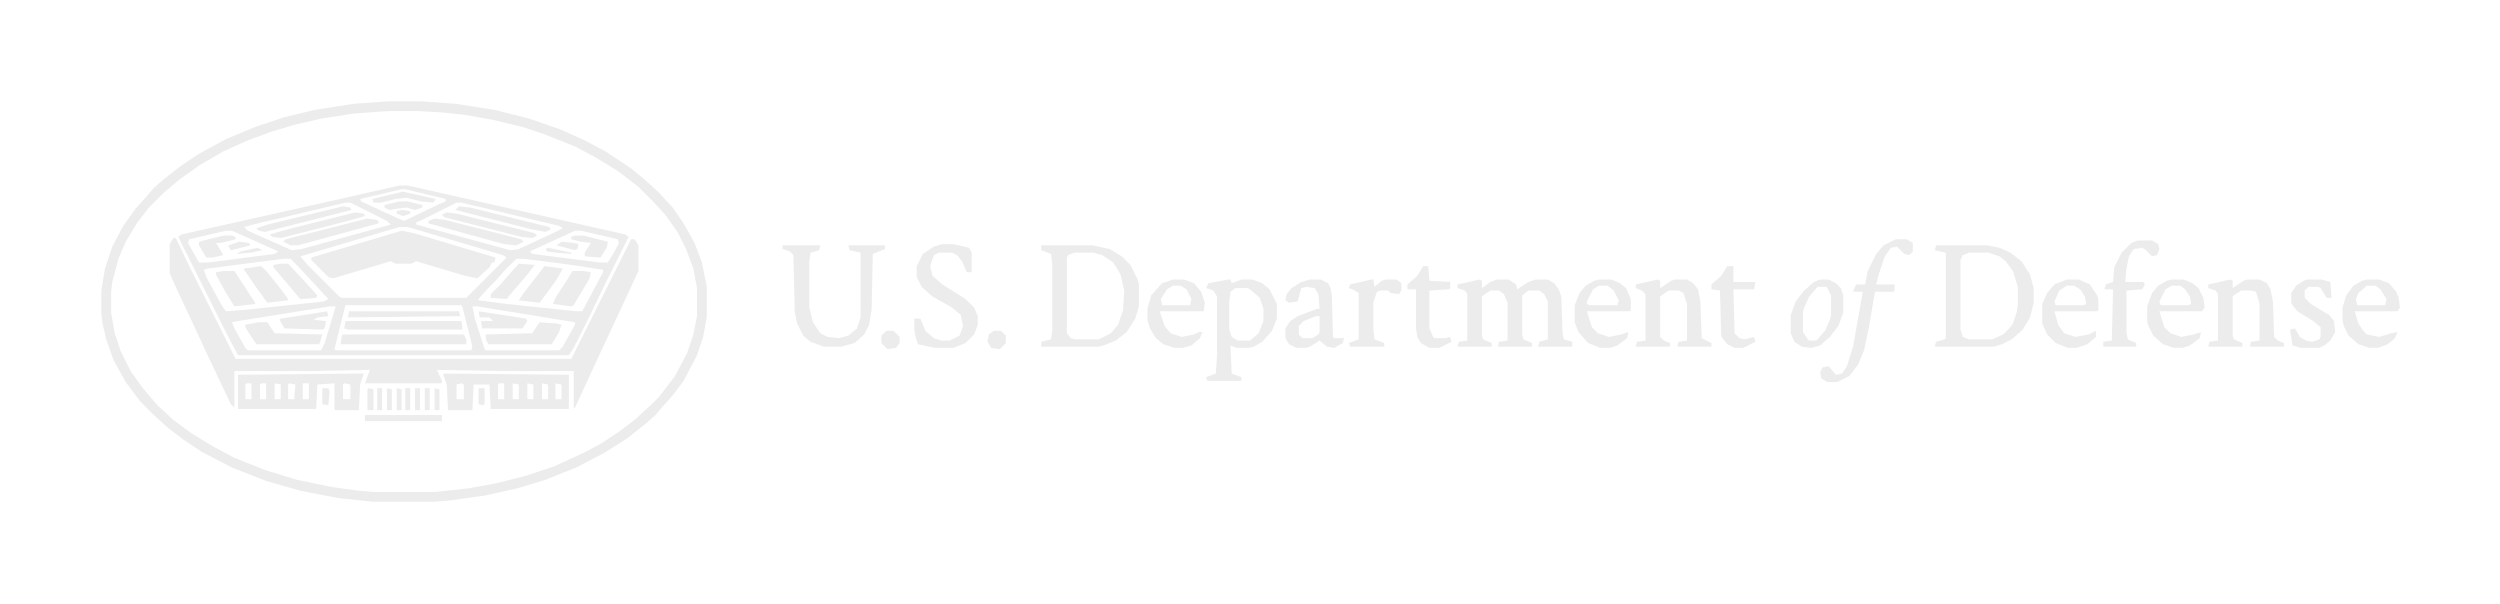
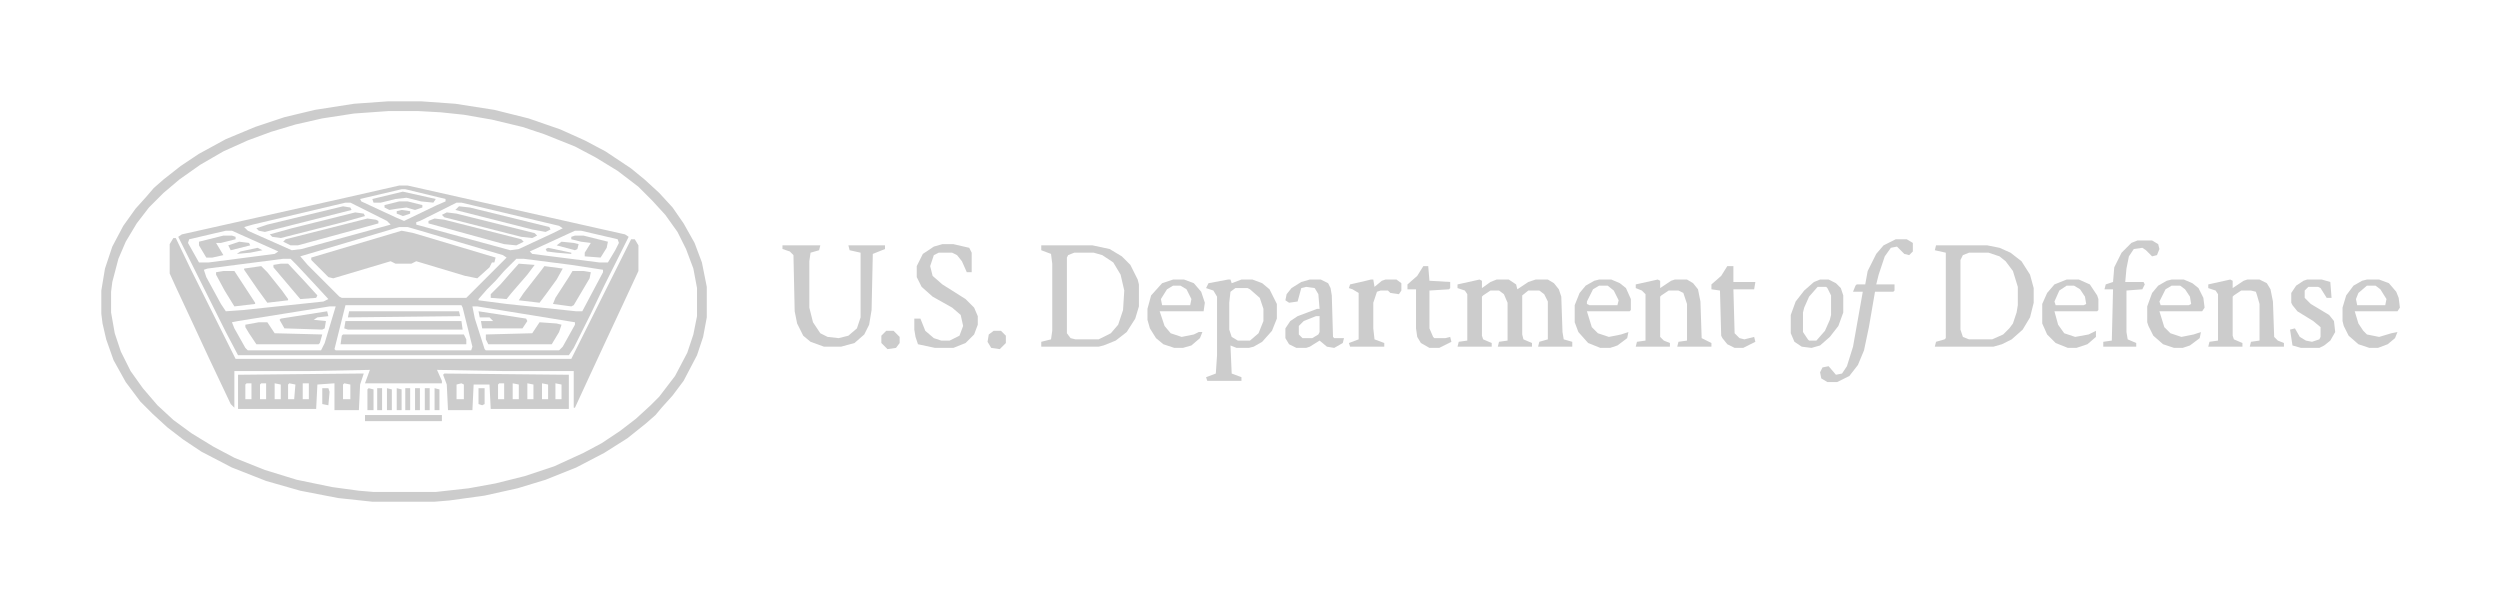
<svg xmlns="http://www.w3.org/2000/svg" version="1.1" viewBox="0 0 2048 494" width="200%" height="auto">
-   <path transform="translate(327,152)" d="m0 0h7l178 40 3 2-20 40-11 23-14 28-4 6h-271l-10-19-39-78 3-2 134-30zm2 3-34 8 1 2 28 13 7 3 27-13 7-3v-2l-33-8zm-46 11-76 18-7 2 3 3 36 16 8-1 73-20-3-3-30-15zm91 0-30 15-3 1v2l77 21 7-1 28-13 8-4-3-2-80-19zm-47 20-81 24 6 7 26 26 2 1h102l33-33-3-2-71-21-7-2zm-142 3-30 7-1 3 9 16h8l54-7 3-2-38-17zm286 0-37 17 2 2 55 7h7l6-10 3-6-1-3-30-7zm-48 23-10 10-7 8-7 7-7 8v1l23 3 57 6h5l17-32v-2l-26-4-39-5zm-191 0-62 8-3 1 2 6 12 22 4 6 14-1 66-7 4-2-12-13-14-15-5-5zm51 38-9 36 1 1h111l1-3-8-32-1-2zm104 1 2 10 8 25 1 1h60l3-3 10-18v-2l-80-13zm-117 0-75 12-5 1 2 5 9 16 2 2h60l3-6 9-30z" fill="#ececec" />
-   <path transform="translate(318,83)" d="m0 0h27l28 2 32 5 28 7 26 9 20 9 17 9 21 14 11 9 12 11 11 12 9 13 9 16 6 16 4 20v25l-3 16-5 15-11 21-9 12-9 10-5 6-8 7-15 12-19 12-23 12-25 10-23 7-27 6-29 4-12 1h-51l-28-3-31-6-28-8-28-11-25-13-15-10-13-10-12-11-10-10-12-16-10-18-6-17-3-13-1-8v-19l3-18 6-18 9-17 10-14 9-10 6-7 8-7 14-11 15-10 22-12 24-10 24-8 25-6 32-5zm0 8-28 2-26 4-22 5-20 6-19 7-20 9-19 11-17 12-13 11-12 12-10 13-9 15-6 14-5 19-1 8v17l3 17 5 15 8 16 10 14 12 14 13 12 15 11 18 11 17 9 25 10 26 8 29 6 22 3 12 1h51l27-3 22-4 24-6 24-8 24-11 15-8 15-10 13-10 12-11 7-7 13-17 10-19 5-15 3-15v-23l-3-16-6-16-7-14-10-14-11-12-11-11-17-13-18-11-17-9-25-10-18-6-25-6-23-4-19-2-18-1z" fill="#ececec" />
-   <path transform="translate(142,195)" d="m0 0h2l12 25 37 74h275l49-98h3l3 5v21l-13 28-14 30-13 28-12 26h-1v-30h-56l-56-1 4 9v2h-63l4-11-51 1h-60v30l-3-3-18-38-13-28-14-30-5-11v-24z" fill="#ececec" />
-   <path transform="translate(329,189)" d="m0 0 10 2 67 20-1 4h-2l-2 4-10 9-10-2-40-12-4 2h-13l-4-2-47 14-4-1-14-14v-2z" fill="#ececec" />
-   <path transform="translate(1586,201)" d="m0 0h42l10 2 9 4 9 7 7 11 3 11v12l-3 12-6 10-9 8-8 4-7 2h-48l1-4 7-2 1-1v-70l-9-2zm27 6-5 2-2 4v57l2 6 5 2h19l9-4 5-5 3-4 3-9 1-6v-15l-4-13-6-8-5-4-9-3z" fill="#ececec" />
-   <path transform="translate(853,201)" d="m0 0h42l14 3 10 6 7 7 6 12 1 4v18l-3 10-7 11-9 7-10 4-4 1h-47v-4l8-2 1-7v-55l-1-8-8-3zm27 6-5 2-1 2v62l3 4 4 1h19l10-5 6-7 4-12 1-16-3-13-6-10-9-6-7-2z" fill="#ececec" />
-   <path transform="translate(1212,229)" d="m0 0 2 1v6l7-5 5-2h10l6 4 1 4 9-6 6-2h10l5 3 4 5 2 6 1 29 1 6 7 2v4h-28l1-4 7-2v-31l-3-6-4-3h-9l-5 4v32l1 4 7 3v3h-28l1-4 7-1v-31l-3-7-4-3h-7l-6 4-1 1v32l1 3 7 3v3h-28l1-4 7-1v-38l-2-3-6-2v-3l9-2z" fill="#ececec" />
-   <path transform="translate(364,306)" d="m0 0 102 1v28h-64l-1-20h-13l-1 21h-20l-1-21-3-8zm45 8-1 1v12h5v-13zm11 0v13h5v-12zm12 0v13h5v-12zm12 0v13h5v-12zm11 0v13h5v-12zm-77 0-4 1v12h6v-12z" fill="#ececec" />
-   <path transform="translate(294,306)" d="m0 0h4l-3 9-1 21h-20v-22l-14 1-1 20h-64v-28zm-92 8-1 1v12h5v-13zm12 0-1 1v12h5v-13zm11 0v13h5v-12zm12 0-1 1v12h5l1-12zm11 0v13h5v-13zm34 0-1 1v12h6v-12z" fill="#ececec" />
-   <path transform="translate(641,201)" d="m0 0h31l-1 4-7 2-1 7v38l3 12 6 9 6 3 9 1 8-2 7-6 3-9v-53l-9-2-1-4h30v3l-10 4-1 46-2 12-4 8-8 7-11 3h-14l-11-4-6-5-5-10-2-10-1-46-3-3-6-2z" fill="#ececec" />
-   <path transform="translate(1006,229)" d="m0 0h2l1 3 8-3h9l8 3 6 5 6 12v12l-4 10-8 9-7 4-4 1h-10l-5-2 1 23 8 3v3h-28l-1-3 8-3 1-15v-48l-3-5-6-2 2-4zm6 7-4 3-1 9v22l2 6 5 3h10l7-6 4-10v-10l-3-9-8-7-2-1z" fill="#ececec" />
-   <path transform="translate(772,200)" d="m0 0h9l13 3 2 4v16h-4l-4-9-4-5-4-2h-11l-4 2-3 9 2 8 8 7 19 12 7 7 3 7v7l-3 8-7 7-10 4h-15l-14-3-2-6-1-6v-9h5l4 10 7 6 6 2h7l8-4 3-8-2-9-7-6-16-9-9-8-4-8v-9l5-10 9-6z" fill="#ececec" />
-   <path transform="translate(1827,229)" d="m0 0 2 1v6l9-6 3-1h10l6 3 3 5 2 10 1 29 3 3 5 2v3h-28l1-4 7-1v-30l-2-7-1-3-4-1h-8l-6 4-1 1v32l1 3 7 3v3h-28l1-4 7-1v-38l-2-3-6-2v-3z" fill="#ececec" />
-   <path transform="translate(1358,229)" d="m0 0 2 1v6l9-6 3-1h10l5 3 4 5 2 10 1 30 8 4v3h-28l1-4 7-1v-30l-3-9-4-2h-8l-6 4-1 1v33l3 3 5 2v3h-28l1-4 7-1v-38l-3-3-5-2v-3z" fill="#ececec" />
-   <path transform="translate(1553,196)" d="m0 0h9l5 3v7l-3 3-4-1-6-6-5 1-5 7-5 15-2 8h15v5l-1 1h-15l-5 29-4 19-5 12-7 9-10 5h-8l-5-3-1-5 2-4 5-1 6 7 5-1 4-6 5-16 8-45h-8l2-5 1-1h7l2-11 7-14 6-7z" fill="#ececec" />
-   <path transform="translate(1073,229)" d="m0 0h9l6 3 2 4 1 6 1 34 1 1h8l-1 4-7 4-6-1-6-5-8 5-3 1h-8l-6-3-3-5v-8l4-6 6-4 16-6h2l-1-12-3-5-7-1-4 1-3 11-7 1-3-2 1-5 4-5 8-5zm5 30-10 4-4 4v7l3 3h8l5-3 1-2v-13z" fill="#ececec" />
-   <path transform="translate(1939,229)" d="m0 0h10l8 3 6 7 2 5 1 8-2 3h-35l3 10 4 6 3 3 10 2 10-3 5-1-2 5-6 5-8 3h-7l-9-3-8-7-4-8-1-4v-11l3-10 6-8 7-4zm0 5-7 6-2 5 1 5h23l1-5-5-8-4-3z" fill="#ececec" />
-   <path transform="translate(961,229)" d="m0 0h9l8 3 6 7 3 9-1 7h-36l4 12 5 6 9 3 10-2 4-2h3l-2 5-7 6-7 2h-7l-9-3-6-5-5-8-2-7v-9l3-11 9-10zm0 5-5 3-5 8 1 5h23l1-5-4-8-5-3z" fill="#ececec" />
-   <path transform="translate(1693,229)" d="m0 0h10l9 4 6 9 1 3v9l-1 1h-35l3 11 5 7 9 3 11-2 6-3v5l-7 6-9 3h-7l-10-4-7-7-4-9v-16l4-9 6-7zm0 5-6 4-4 9 1 3h23l2-1-1-6-4-6-5-3z" fill="#ececec" />
-   <path transform="translate(1779,229)" d="m0 0h10l7 3 5 4 4 8 1 8-2 3h-35l4 13 5 5 9 3 10-2 6-2-1 5-8 6-6 2h-7l-9-3-8-7-4-8-1-3v-13l4-11 5-6 7-4zm0 5-5 3-5 10 1 3h23l2-1-1-6-4-6-4-3z" fill="#ececec" />
-   <path transform="translate(1310,229)" d="m0 0h10l7 3 5 4 4 9v9l-1 1h-35l4 13 5 5 9 3 10-2 6-2-1 5-8 6-6 2h-8l-10-4-8-9-3-8v-14l4-10 5-6 7-4zm0 5-5 3-5 10v2l2 1h23l1-4-4-8-5-4z" fill="#ececec" />
-   <path transform="translate(1751,197)" d="m0 0h12l5 3 1 4-2 5-4 1-5-5-3-2-7 1-4 6-2 10-1 11h15l1 2-2 4-13 1v34l1 6 7 3v3h-27v-4l7-1 1-42h-7l1-4 6-2 1-12 6-12 8-8z" fill="#ececec" />
-   <path transform="translate(1491,229)" d="m0 0h7l6 3 4 4 2 6v14l-4 11-7 9-8 7-7 2-8-1-6-4-3-7v-15l4-11 7-9 8-7zm-2 6-7 8-4 9-1 4v16l4 6 1 1h6l7-8 4-9 1-4v-16l-3-6-1-1z" fill="#ececec" />
-   <path transform="translate(1890,229)" d="m0 0h12l7 2 1 13h-4l-5-8-2-1h-8l-3 3v6l5 5 15 9 4 5 1 9-4 7-5 4-4 2h-15l-7-2-2-13 4-1 4 7 5 3 5 1 6-2 1-2v-8l-6-5-13-8-4-5-1-2v-8l4-6 6-4z" fill="#ececec" />
-   <path transform="translate(1123,229)" d="m0 0h2l1 6 6-5 3-1h9l4 3v6l-2 3-7-1-2-2h-6l-3 1-3 9v21l1 9 8 3v3h-28l-1-3 8-3v-38l-5-3-3-1 1-3 13-3z" fill="#ececec" />
-   <path transform="translate(1415,218)" d="m0 0h5v13h18l-1 6h-17l1 36 4 4 4 1 8-2 1 4-10 5h-7l-6-3-4-5-1-2-1-37-7-1v-4l8-7z" fill="#ececec" />
-   <path transform="translate(1166,218)" d="m0 0h4l1 12 17 1v5l-1 1-16 1v31l3 7 1 1h9l4-1 1 4-10 5h-8l-7-4-3-5-1-7v-32h-7v-4l8-7z" fill="#ececec" />
-   <path transform="translate(281,274)" d="m0 0h99l2 4v4h-103l1-7z" fill="#ececec" />
-   <path transform="translate(442,264)" d="m0 0 14 1 4 1-2 6-6 10h-52l-2-4v-4l38-1z" fill="#ececec" />
-   <path transform="translate(212,264)" d="m0 0h7l6 9 39 1-2 7-1 1h-51l-6-9-3-5v-2z" fill="#ececec" />
-   <path transform="translate(283,263)" d="m0 0h95l1 7h-94l-3-1z" fill="#ececec" />
-   <path transform="translate(214,218)" d="m0 0 5 5 12 15 5 7v1l-17 2-8-11-11-16v-1z" fill="#ececec" />
-   <path transform="translate(446,218)" d="m0 0 15 2-5 9-8 11-6 8-17-2 4-6 14-18z" fill="#ececec" />
-   <path transform="translate(183,222)" d="m0 0h9l17 26v1l-17 2-8-13-7-13v-2z" fill="#ececec" />
-   <path transform="translate(469,222)" d="m0 0h9l6 1-1 5-13 22-2 1-15-2 2-5 11-17z" fill="#ececec" />
-   <path transform="translate(301,179)" d="m0 0 7 1 2 1v2l-66 18h-6l-6-3 2-2z" fill="#ececec" />
-   <path transform="translate(356,179)" d="m0 0 8 1 63 16 2 2-6 3-10-1-62-17v-2z" fill="#ececec" />
-   <path transform="translate(425,216)" d="m0 0 13 1-6 8-13 15-4 5-13-1v-3l8-8 7-8z" fill="#ececec" />
-   <path transform="translate(230,216)" d="m0 0h6l14 15 10 11-1 2-13 1-22-26v-2z" fill="#ececec" />
-   <path transform="translate(286,255)" d="m0 0h90l1 4-92 1z" fill="#ececec" />
-   <path transform="translate(392,255)" d="m0 0 39 6 1 2-4 6h-33l-1-6h10l-3-3h-8z" fill="#ececec" />
-   <path transform="translate(268,255)" d="m0 0 1 4-9 1-3 2 10 1-1 6-2 1-31-1-4-7 1-1z" fill="#ececec" />
-   <path transform="translate(366,174)" d="m0 0 8 1 64 16 2 2-4 2-9-1-63-16-2-2z" fill="#ececec" />
-   <path transform="translate(291,174)" d="m0 0 7 1 1 2-18 5-51 13-7-1-2-2 18-5z" fill="#ececec" />
-   <path transform="translate(376,169)" d="m0 0 9 1 65 16 1 2-4 2-11-2-63-16z" fill="#ececec" />
-   <path transform="translate(281,169)" d="m0 0 6 1 1 2-71 18-5-1-2-2 9-3z" fill="#ececec" />
-   <path transform="translate(299,340)" d="m0 0h63v5h-63z" fill="#ececec" />
-   <path transform="translate(471,193)" d="m0 0h7l20 5-1 5-5 8-13-1v-3l5-8-8-1-8-2v-2z" fill="#ececec" />
-   <path transform="translate(183,193)" d="m0 0h7l3 1v2l-12 3h-4l6 10-9 2h-5l-6-10v-3z" fill="#ececec" />
-   <path transform="translate(330,157)" d="m0 0 27 6-2 3-10-1-12-3-9 1-12 3h-6l-1-3z" fill="#ececec" />
-   <path transform="translate(726,271)" d="m0 0h6l5 5v5l-3 4-7 1-5-5v-6z" fill="#ececec" />
-   <path transform="translate(814,271)" d="m0 0h6l4 4v6l-5 5-7-1-3-5 1-6z" fill="#ececec" />
-   <path transform="translate(327,165)" d="m0 0h7l12 3v2l-6 2-7-2-8 1-6 1-4-2v-2z" fill="#ececec" />
-   <path transform="translate(302,318)" d="m0 0 4 1v17h-5v-17z" fill="#ececec" />
-   <path transform="translate(348,318)" d="m0 0h4v18h-4z" fill="#ececec" />
-   <path transform="translate(340,318)" d="m0 0h4v18h-4z" fill="#ececec" />
-   <path transform="translate(332,318)" d="m0 0h4v18h-4z" fill="#ececec" />
-   <path transform="translate(309,318)" d="m0 0h4v18h-4z" fill="#ececec" />
-   <path transform="translate(356,318)" d="m0 0 4 1v17h-4z" fill="#ececec" />
-   <path transform="translate(325,318)" d="m0 0 4 1v17h-4z" fill="#ececec" />
-   <path transform="translate(317,318)" d="m0 0 4 1v17h-4z" fill="#ececec" />
-   <path transform="translate(264,318)" d="m0 0h5l1 3-1 11-5-1z" fill="#ececec" />
-   <path transform="translate(460,198)" d="m0 0 10 1 4 1-1 4-2 1-15-4z" fill="#ececec" />
-   <path transform="translate(196,198)" d="m0 0 8 1 1 2-16 4-2-4z" fill="#ececec" />
-   <path transform="translate(392,318)" d="m0 0h5v13l-2 1-3-1z" fill="#ececec" />
-   <path transform="translate(449,203)" d="m0 0 19 4v1l-12-1-8-1-1-2z" fill="#ececec" />
-   <path transform="translate(211,203)" d="m0 0 4 2-10 2-11 1 3-2z" fill="#ececec" />
-   <path transform="translate(329,172)" d="m0 0 7 1v2l-6 2-5-2v-2z" fill="#ececec" />
+   <path transform="translate(327,152)" d="m0 0h7l178 40 3 2-20 40-11 23-14 28-4 6h-271l-10-19-39-78 3-2 134-30zm2 3-34 8 1 2 28 13 7 3 27-13 7-3v-2l-33-8zm-46 11-76 18-7 2 3 3 36 16 8-1 73-20-3-3-30-15zm91 0-30 15-3 1v2l77 21 7-1 28-13 8-4-3-2-80-19zm-47 20-81 24 6 7 26 26 2 1h102l33-33-3-2-71-21-7-2zm-142 3-30 7-1 3 9 16h8l54-7 3-2-38-17zm286 0-37 17 2 2 55 7h7l6-10 3-6-1-3-30-7zm-48 23-10 10-7 8-7 7-7 8v1l23 3 57 6h5l17-32v-2l-26-4-39-5zm-191 0-62 8-3 1 2 6 12 22 4 6 14-1 66-7 4-2-12-13-14-15-5-5zm51 38-9 36 1 1h111l1-3-8-32-1-2zm104 1 2 10 8 25 1 1h60l3-3 10-18v-2l-80-13zm-117 0-75 12-5 1 2 5 9 16 2 2h60l3-6 9-30z" fill="#cccccc" />
+   <path transform="translate(318,83)" d="m0 0h27l28 2 32 5 28 7 26 9 20 9 17 9 21 14 11 9 12 11 11 12 9 13 9 16 6 16 4 20v25l-3 16-5 15-11 21-9 12-9 10-5 6-8 7-15 12-19 12-23 12-25 10-23 7-27 6-29 4-12 1h-51l-28-3-31-6-28-8-28-11-25-13-15-10-13-10-12-11-10-10-12-16-10-18-6-17-3-13-1-8v-19l3-18 6-18 9-17 10-14 9-10 6-7 8-7 14-11 15-10 22-12 24-10 24-8 25-6 32-5zm0 8-28 2-26 4-22 5-20 6-19 7-20 9-19 11-17 12-13 11-12 12-10 13-9 15-6 14-5 19-1 8v17l3 17 5 15 8 16 10 14 12 14 13 12 15 11 18 11 17 9 25 10 26 8 29 6 22 3 12 1h51l27-3 22-4 24-6 24-8 24-11 15-8 15-10 13-10 12-11 7-7 13-17 10-19 5-15 3-15v-23l-3-16-6-16-7-14-10-14-11-12-11-11-17-13-18-11-17-9-25-10-18-6-25-6-23-4-19-2-18-1z" fill="#cccccc" />
+   <path transform="translate(142,195)" d="m0 0h2l12 25 37 74h275l49-98h3l3 5v21l-13 28-14 30-13 28-12 26h-1v-30h-56l-56-1 4 9v2h-63l4-11-51 1h-60v30l-3-3-18-38-13-28-14-30-5-11v-24z" fill="#cccccc" />
+   <path transform="translate(329,189)" d="m0 0 10 2 67 20-1 4h-2l-2 4-10 9-10-2-40-12-4 2h-13l-4-2-47 14-4-1-14-14v-2z" fill="#cccccc" />
+   <path transform="translate(1586,201)" d="m0 0h42l10 2 9 4 9 7 7 11 3 11v12l-3 12-6 10-9 8-8 4-7 2h-48l1-4 7-2 1-1v-70l-9-2zm27 6-5 2-2 4v57l2 6 5 2h19l9-4 5-5 3-4 3-9 1-6v-15l-4-13-6-8-5-4-9-3z" fill="#cccccc" />
+   <path transform="translate(853,201)" d="m0 0h42l14 3 10 6 7 7 6 12 1 4v18l-3 10-7 11-9 7-10 4-4 1h-47v-4l8-2 1-7v-55l-1-8-8-3zm27 6-5 2-1 2v62l3 4 4 1h19l10-5 6-7 4-12 1-16-3-13-6-10-9-6-7-2z" fill="#cccccc" />
+   <path transform="translate(1212,229)" d="m0 0 2 1v6l7-5 5-2h10l6 4 1 4 9-6 6-2h10l5 3 4 5 2 6 1 29 1 6 7 2v4h-28l1-4 7-2v-31l-3-6-4-3h-9l-5 4v32l1 4 7 3v3h-28l1-4 7-1v-31l-3-7-4-3h-7l-6 4-1 1v32l1 3 7 3v3h-28l1-4 7-1v-38l-2-3-6-2v-3l9-2z" fill="#cccccc" />
+   <path transform="translate(364,306)" d="m0 0 102 1v28h-64l-1-20h-13l-1 21h-20l-1-21-3-8zm45 8-1 1v12h5v-13zm11 0v13h5v-12zm12 0v13h5v-12zm12 0v13h5v-12zm11 0v13h5v-12zm-77 0-4 1v12h6v-12z" fill="#cccccc" />
+   <path transform="translate(294,306)" d="m0 0h4l-3 9-1 21h-20v-22l-14 1-1 20h-64v-28zm-92 8-1 1v12h5v-13zm12 0-1 1v12h5v-13zm11 0v13h5v-12zm12 0-1 1v12h5l1-12zm11 0v13h5v-13zm34 0-1 1v12h6v-12z" fill="#cccccc" />
+   <path transform="translate(641,201)" d="m0 0h31l-1 4-7 2-1 7v38l3 12 6 9 6 3 9 1 8-2 7-6 3-9v-53l-9-2-1-4h30v3l-10 4-1 46-2 12-4 8-8 7-11 3h-14l-11-4-6-5-5-10-2-10-1-46-3-3-6-2z" fill="#cccccc" />
+   <path transform="translate(1006,229)" d="m0 0h2l1 3 8-3h9l8 3 6 5 6 12v12l-4 10-8 9-7 4-4 1h-10l-5-2 1 23 8 3v3h-28l-1-3 8-3 1-15v-48l-3-5-6-2 2-4zm6 7-4 3-1 9v22l2 6 5 3h10l7-6 4-10v-10l-3-9-8-7-2-1z" fill="#cccccc" />
+   <path transform="translate(772,200)" d="m0 0h9l13 3 2 4v16h-4l-4-9-4-5-4-2h-11l-4 2-3 9 2 8 8 7 19 12 7 7 3 7v7l-3 8-7 7-10 4h-15l-14-3-2-6-1-6v-9h5l4 10 7 6 6 2h7l8-4 3-8-2-9-7-6-16-9-9-8-4-8v-9l5-10 9-6z" fill="#cccccc" />
+   <path transform="translate(1827,229)" d="m0 0 2 1v6l9-6 3-1h10l6 3 3 5 2 10 1 29 3 3 5 2v3h-28l1-4 7-1v-30l-2-7-1-3-4-1h-8l-6 4-1 1v32l1 3 7 3v3h-28l1-4 7-1v-38l-2-3-6-2v-3z" fill="#cccccc" />
+   <path transform="translate(1358,229)" d="m0 0 2 1v6l9-6 3-1h10l5 3 4 5 2 10 1 30 8 4v3h-28l1-4 7-1v-30l-3-9-4-2h-8l-6 4-1 1v33l3 3 5 2v3h-28l1-4 7-1v-38l-3-3-5-2v-3z" fill="#cccccc" />
+   <path transform="translate(1553,196)" d="m0 0h9l5 3v7l-3 3-4-1-6-6-5 1-5 7-5 15-2 8h15v5l-1 1h-15l-5 29-4 19-5 12-7 9-10 5h-8l-5-3-1-5 2-4 5-1 6 7 5-1 4-6 5-16 8-45h-8l2-5 1-1h7l2-11 7-14 6-7z" fill="#cccccc" />
+   <path transform="translate(1073,229)" d="m0 0h9l6 3 2 4 1 6 1 34 1 1h8l-1 4-7 4-6-1-6-5-8 5-3 1h-8l-6-3-3-5v-8l4-6 6-4 16-6h2l-1-12-3-5-7-1-4 1-3 11-7 1-3-2 1-5 4-5 8-5zm5 30-10 4-4 4v7l3 3h8l5-3 1-2v-13z" fill="#cccccc" />
+   <path transform="translate(1939,229)" d="m0 0h10l8 3 6 7 2 5 1 8-2 3h-35l3 10 4 6 3 3 10 2 10-3 5-1-2 5-6 5-8 3h-7l-9-3-8-7-4-8-1-4v-11l3-10 6-8 7-4zm0 5-7 6-2 5 1 5h23l1-5-5-8-4-3z" fill="#cccccc" />
+   <path transform="translate(961,229)" d="m0 0h9l8 3 6 7 3 9-1 7h-36l4 12 5 6 9 3 10-2 4-2h3l-2 5-7 6-7 2h-7l-9-3-6-5-5-8-2-7v-9l3-11 9-10zm0 5-5 3-5 8 1 5h23l1-5-4-8-5-3z" fill="#cccccc" />
+   <path transform="translate(1693,229)" d="m0 0h10l9 4 6 9 1 3v9l-1 1h-35l3 11 5 7 9 3 11-2 6-3v5l-7 6-9 3h-7l-10-4-7-7-4-9v-16l4-9 6-7zm0 5-6 4-4 9 1 3h23l2-1-1-6-4-6-5-3z" fill="#cccccc" />
+   <path transform="translate(1779,229)" d="m0 0h10l7 3 5 4 4 8 1 8-2 3h-35l4 13 5 5 9 3 10-2 6-2-1 5-8 6-6 2h-7l-9-3-8-7-4-8-1-3v-13l4-11 5-6 7-4zm0 5-5 3-5 10 1 3h23l2-1-1-6-4-6-4-3z" fill="#cccccc" />
+   <path transform="translate(1310,229)" d="m0 0h10l7 3 5 4 4 9v9l-1 1h-35l4 13 5 5 9 3 10-2 6-2-1 5-8 6-6 2h-8l-10-4-8-9-3-8v-14l4-10 5-6 7-4zm0 5-5 3-5 10v2l2 1h23l1-4-4-8-5-4z" fill="#cccccc" />
+   <path transform="translate(1751,197)" d="m0 0h12l5 3 1 4-2 5-4 1-5-5-3-2-7 1-4 6-2 10-1 11h15l1 2-2 4-13 1v34l1 6 7 3v3h-27v-4l7-1 1-42h-7l1-4 6-2 1-12 6-12 8-8z" fill="#cccccc" />
+   <path transform="translate(1491,229)" d="m0 0h7l6 3 4 4 2 6v14l-4 11-7 9-8 7-7 2-8-1-6-4-3-7v-15l4-11 7-9 8-7zm-2 6-7 8-4 9-1 4v16l4 6 1 1h6l7-8 4-9 1-4v-16l-3-6-1-1z" fill="#cccccc" />
+   <path transform="translate(1890,229)" d="m0 0h12l7 2 1 13h-4l-5-8-2-1h-8l-3 3v6l5 5 15 9 4 5 1 9-4 7-5 4-4 2h-15l-7-2-2-13 4-1 4 7 5 3 5 1 6-2 1-2v-8l-6-5-13-8-4-5-1-2v-8l4-6 6-4z" fill="#cccccc" />
+   <path transform="translate(1123,229)" d="m0 0h2l1 6 6-5 3-1h9l4 3v6l-2 3-7-1-2-2h-6l-3 1-3 9v21l1 9 8 3v3h-28l-1-3 8-3v-38l-5-3-3-1 1-3 13-3z" fill="#cccccc" />
+   <path transform="translate(1415,218)" d="m0 0h5v13h18l-1 6h-17l1 36 4 4 4 1 8-2 1 4-10 5h-7l-6-3-4-5-1-2-1-37-7-1v-4l8-7z" fill="#cccccc" />
+   <path transform="translate(1166,218)" d="m0 0h4l1 12 17 1v5l-1 1-16 1v31l3 7 1 1h9l4-1 1 4-10 5h-8l-7-4-3-5-1-7v-32h-7v-4l8-7z" fill="#cccccc" />
+   <path transform="translate(281,274)" d="m0 0h99l2 4v4h-103l1-7z" fill="#cccccc" />
+   <path transform="translate(442,264)" d="m0 0 14 1 4 1-2 6-6 10h-52l-2-4v-4l38-1z" fill="#cccccc" />
+   <path transform="translate(212,264)" d="m0 0h7l6 9 39 1-2 7-1 1h-51l-6-9-3-5v-2z" fill="#cccccc" />
+   <path transform="translate(283,263)" d="m0 0h95l1 7h-94l-3-1z" fill="#cccccc" />
+   <path transform="translate(214,218)" d="m0 0 5 5 12 15 5 7v1l-17 2-8-11-11-16v-1z" fill="#cccccc" />
+   <path transform="translate(446,218)" d="m0 0 15 2-5 9-8 11-6 8-17-2 4-6 14-18z" fill="#cccccc" />
+   <path transform="translate(183,222)" d="m0 0h9l17 26v1l-17 2-8-13-7-13v-2z" fill="#cccccc" />
+   <path transform="translate(469,222)" d="m0 0h9l6 1-1 5-13 22-2 1-15-2 2-5 11-17z" fill="#cccccc" />
+   <path transform="translate(301,179)" d="m0 0 7 1 2 1v2l-66 18h-6l-6-3 2-2z" fill="#cccccc" />
+   <path transform="translate(356,179)" d="m0 0 8 1 63 16 2 2-6 3-10-1-62-17v-2z" fill="#cccccc" />
+   <path transform="translate(425,216)" d="m0 0 13 1-6 8-13 15-4 5-13-1v-3l8-8 7-8z" fill="#cccccc" />
+   <path transform="translate(230,216)" d="m0 0h6l14 15 10 11-1 2-13 1-22-26v-2z" fill="#cccccc" />
+   <path transform="translate(286,255)" d="m0 0h90l1 4-92 1z" fill="#cccccc" />
+   <path transform="translate(392,255)" d="m0 0 39 6 1 2-4 6h-33l-1-6h10l-3-3h-8z" fill="#cccccc" />
+   <path transform="translate(268,255)" d="m0 0 1 4-9 1-3 2 10 1-1 6-2 1-31-1-4-7 1-1z" fill="#cccccc" />
+   <path transform="translate(366,174)" d="m0 0 8 1 64 16 2 2-4 2-9-1-63-16-2-2z" fill="#cccccc" />
+   <path transform="translate(291,174)" d="m0 0 7 1 1 2-18 5-51 13-7-1-2-2 18-5z" fill="#cccccc" />
+   <path transform="translate(376,169)" d="m0 0 9 1 65 16 1 2-4 2-11-2-63-16z" fill="#cccccc" />
+   <path transform="translate(281,169)" d="m0 0 6 1 1 2-71 18-5-1-2-2 9-3z" fill="#cccccc" />
+   <path transform="translate(299,340)" d="m0 0h63v5h-63z" fill="#cccccc" />
+   <path transform="translate(471,193)" d="m0 0h7l20 5-1 5-5 8-13-1v-3l5-8-8-1-8-2v-2z" fill="#cccccc" />
+   <path transform="translate(183,193)" d="m0 0h7l3 1v2l-12 3h-4l6 10-9 2h-5l-6-10v-3z" fill="#cccccc" />
+   <path transform="translate(330,157)" d="m0 0 27 6-2 3-10-1-12-3-9 1-12 3h-6l-1-3z" fill="#cccccc" />
+   <path transform="translate(726,271)" d="m0 0h6l5 5v5l-3 4-7 1-5-5v-6z" fill="#cccccc" />
+   <path transform="translate(814,271)" d="m0 0h6l4 4v6l-5 5-7-1-3-5 1-6z" fill="#cccccc" />
+   <path transform="translate(327,165)" d="m0 0h7l12 3v2l-6 2-7-2-8 1-6 1-4-2v-2z" fill="#cccccc" />
+   <path transform="translate(302,318)" d="m0 0 4 1v17h-5v-17z" fill="#cccccc" />
+   <path transform="translate(348,318)" d="m0 0h4v18h-4z" fill="#cccccc" />
+   <path transform="translate(340,318)" d="m0 0h4v18h-4z" fill="#cccccc" />
+   <path transform="translate(332,318)" d="m0 0h4v18h-4z" fill="#cccccc" />
+   <path transform="translate(309,318)" d="m0 0h4v18h-4z" fill="#cccccc" />
+   <path transform="translate(356,318)" d="m0 0 4 1v17h-4z" fill="#cccccc" />
+   <path transform="translate(325,318)" d="m0 0 4 1v17h-4z" fill="#cccccc" />
+   <path transform="translate(317,318)" d="m0 0 4 1v17h-4z" fill="#cccccc" />
+   <path transform="translate(264,318)" d="m0 0h5l1 3-1 11-5-1z" fill="#cccccc" />
+   <path transform="translate(460,198)" d="m0 0 10 1 4 1-1 4-2 1-15-4z" fill="#cccccc" />
+   <path transform="translate(196,198)" d="m0 0 8 1 1 2-16 4-2-4z" fill="#cccccc" />
+   <path transform="translate(392,318)" d="m0 0h5v13l-2 1-3-1z" fill="#cccccc" />
+   <path transform="translate(449,203)" d="m0 0 19 4v1l-12-1-8-1-1-2z" fill="#cccccc" />
+   <path transform="translate(211,203)" d="m0 0 4 2-10 2-11 1 3-2z" fill="#cccccc" />
+   <path transform="translate(329,172)" d="m0 0 7 1v2l-6 2-5-2v-2z" fill="#cccccc" />
</svg>
